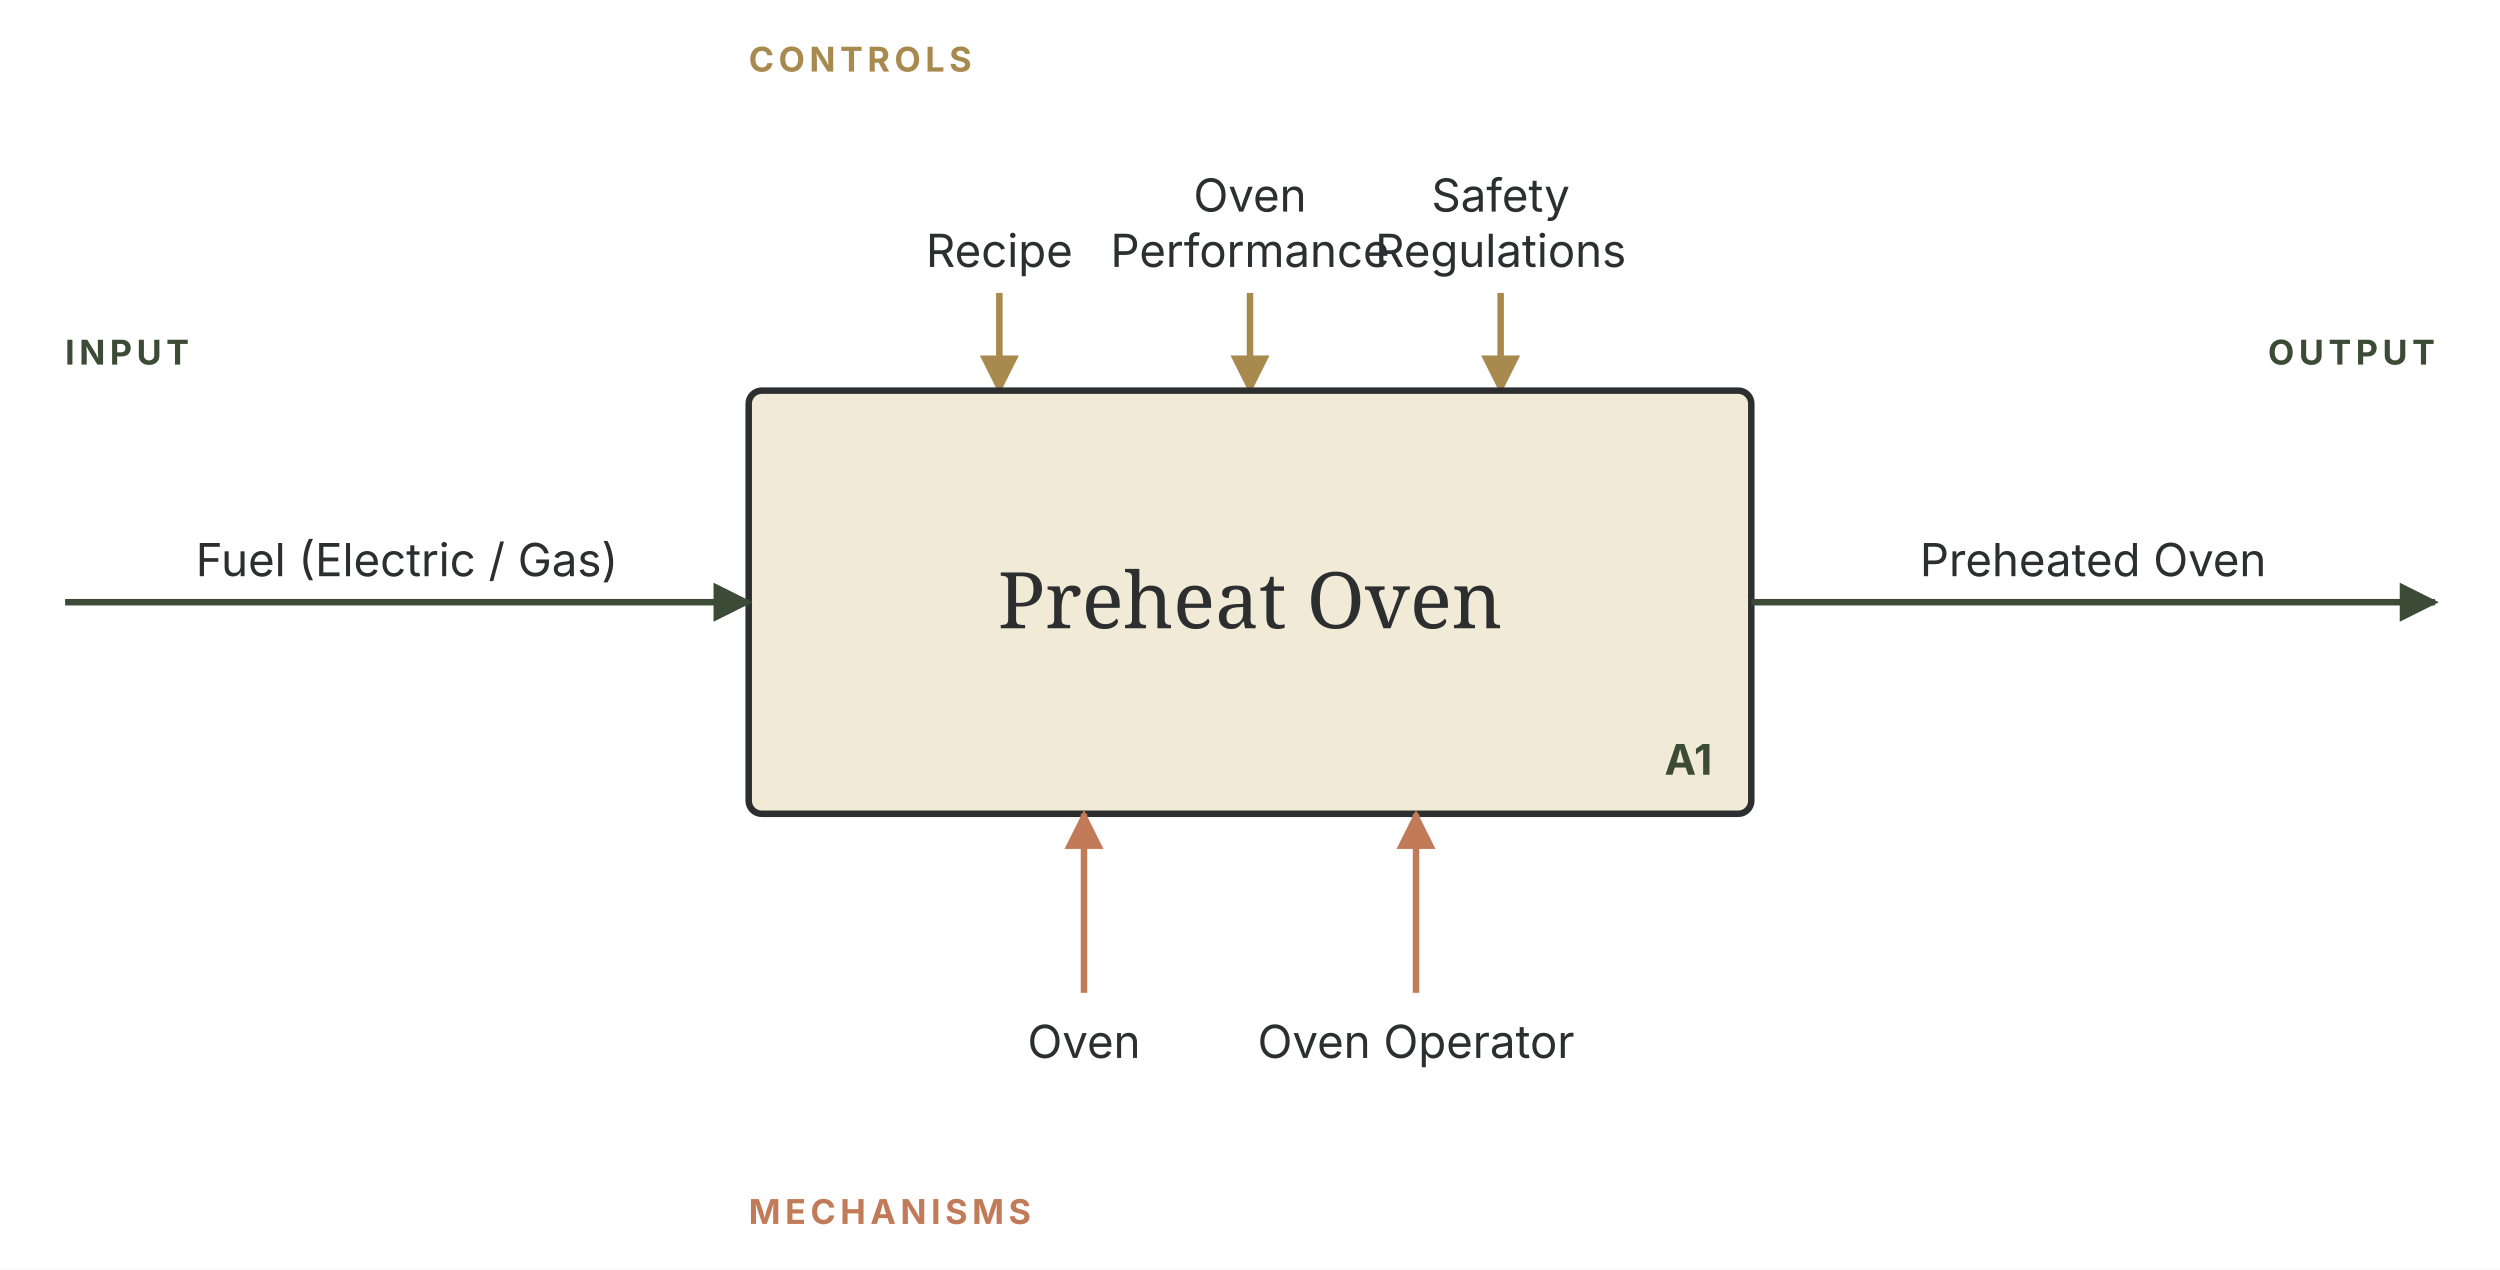
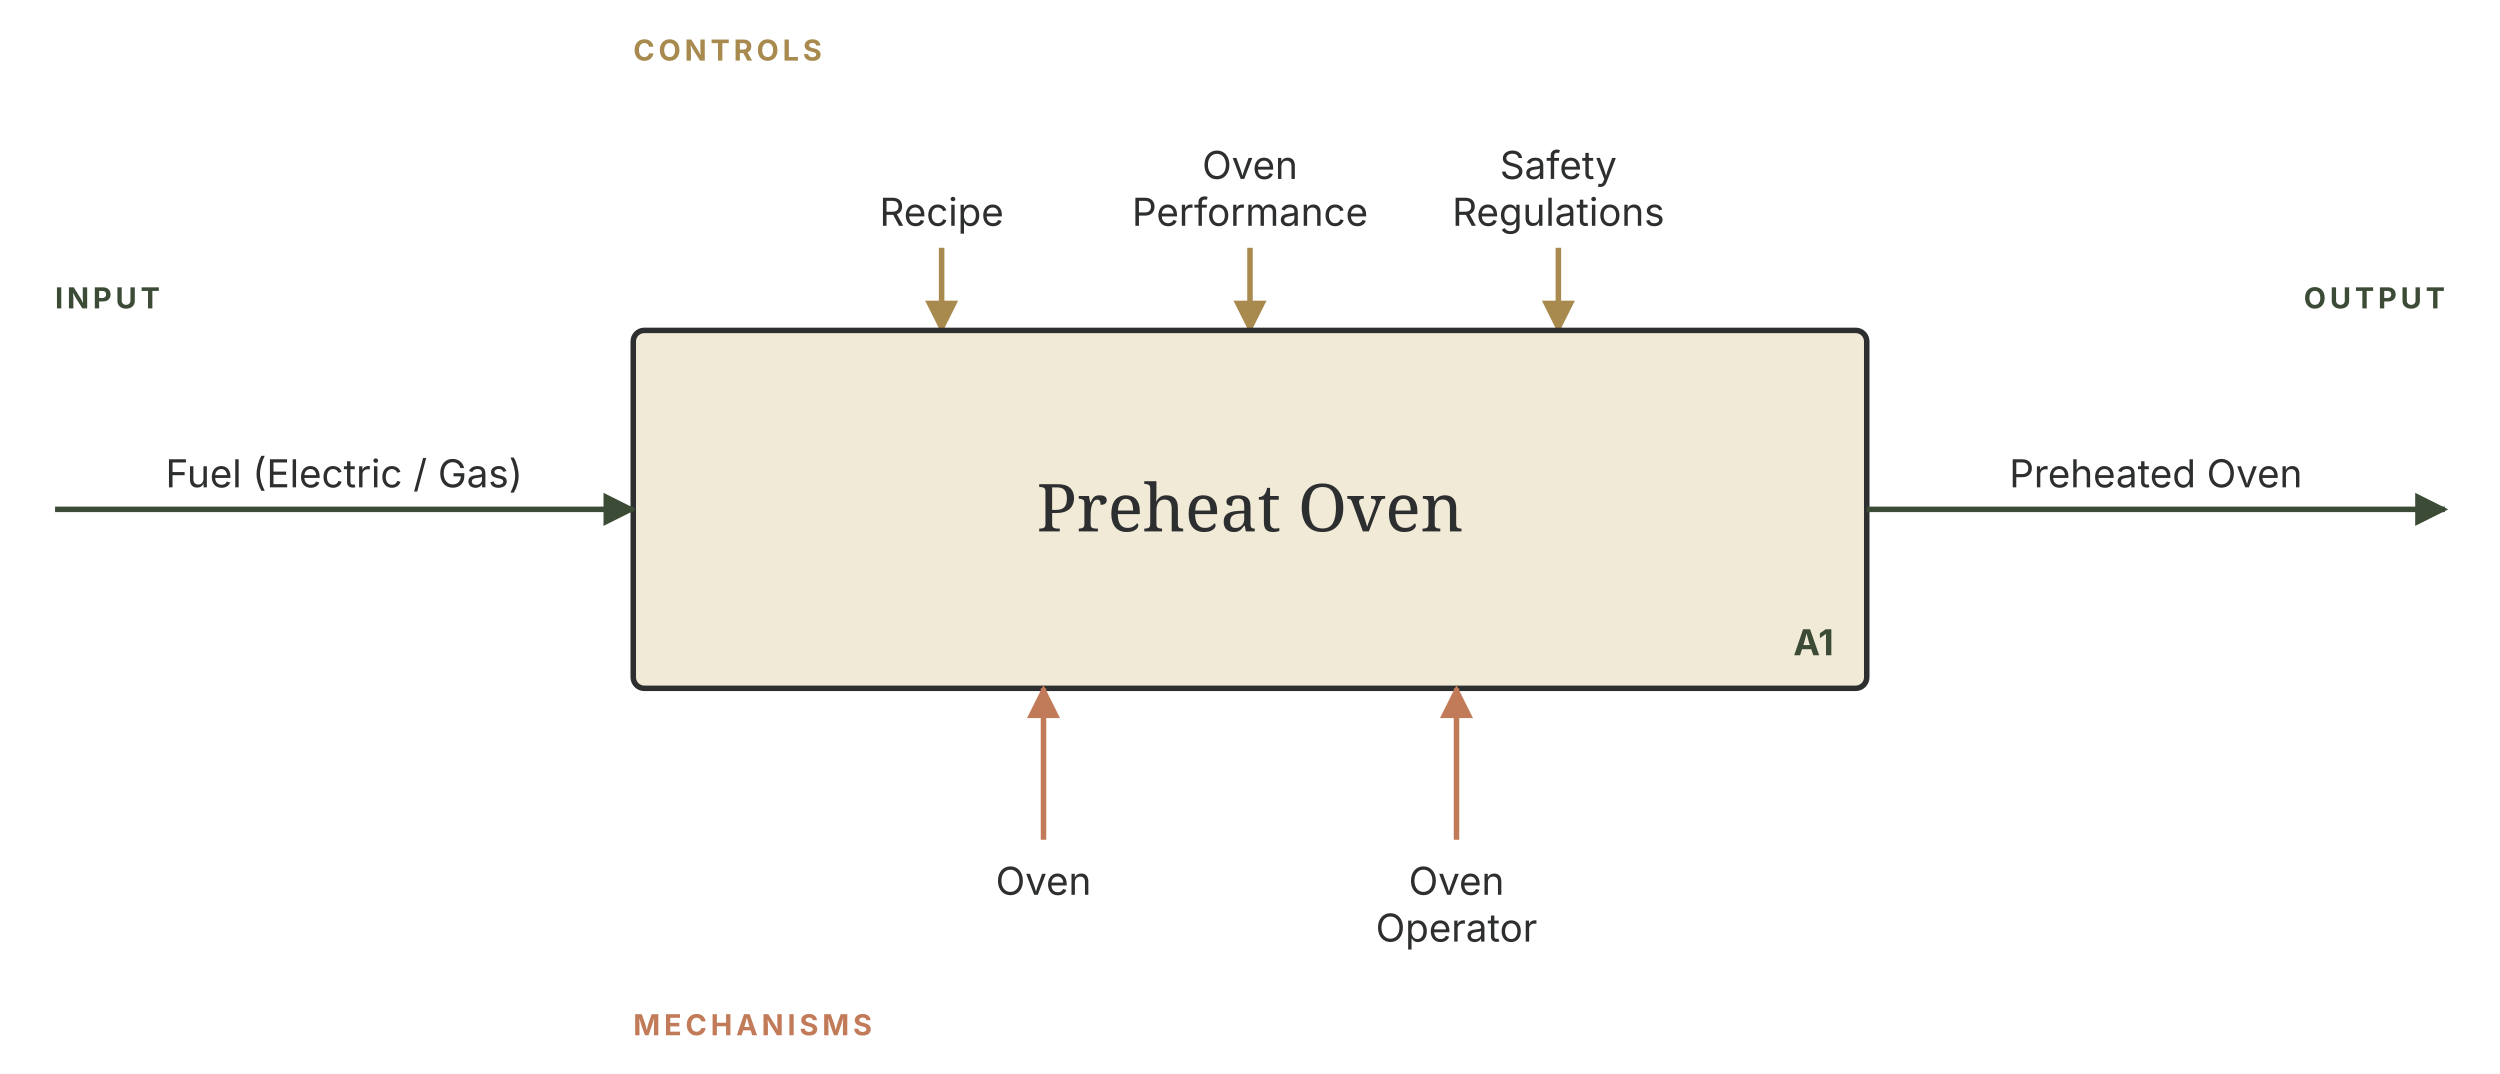
- <svg xmlns="http://www.w3.org/2000/svg" viewBox="0 0 768 390" role="img" aria-labelledby="t d">
+ <svg xmlns="http://www.w3.org/2000/svg" viewBox="0 0 908 390" role="img" aria-labelledby="t d">
  <defs>
    <marker id="aOl" viewBox="0 0 10 10" refX="9" refY="5" markerWidth="6" markerHeight="6" orient="auto-start-reverse">
      <path d="M0,0 L10,5 L0,10 z" fill="#3B4B35" />
    </marker>
    <marker id="aGo" viewBox="0 0 10 10" refX="9" refY="5" markerWidth="6" markerHeight="6" orient="auto-start-reverse">
      <path d="M0,0 L10,5 L0,10 z" fill="#A88A4F" />
    </marker>
    <marker id="aCl" viewBox="0 0 10 10" refX="9" refY="5" markerWidth="6" markerHeight="6" orient="auto-start-reverse">
      <path d="M0,0 L10,5 L0,10 z" fill="#C27B58" />
    </marker>
  </defs>
  <style>
    text { font-family: Inter, -apple-system, "Segoe UI", Roboto, sans-serif; fill: #2C2E2F; }
    .lbl { font-size: 14px; }
    .sm { font-size: 12.5px; }
    .cat { font-size: 10.5px; font-weight: 700; letter-spacing: 1.4px; }
    .name { font-family: "Instrument Serif", Georgia, serif; font-size: 24px; }
    .nm { font-family: "Instrument Serif", Georgia, serif; font-size: 19px; }
    .id { font-size: 13px; font-weight: 700; fill: #3B4B35; }
    .wt { fill: #FFFFFF; }
  </style>
-   <rect width="768" height="390" fill="#FFFFFF" />
+   <rect width="908" height="390" fill="#FFFFFF" />
  <text class="cat" x="230" y="22" style="fill:#A88A4F">CONTROLS</text>
-   <line x1="307" y1="90" x2="307" y2="120" stroke="#A88A4F" stroke-width="2" marker-end="url(#aGo)" />
-   <text class="lbl" x="307" y="82" text-anchor="middle">Recipe</text>
-   <line x1="384" y1="90" x2="384" y2="120" stroke="#A88A4F" stroke-width="2" marker-end="url(#aGo)" />
-   <text class="lbl" x="384" y="65" text-anchor="middle">Oven</text>
-   <text class="lbl" x="384" y="82" text-anchor="middle">Performance</text>
-   <line x1="461" y1="90" x2="461" y2="120" stroke="#A88A4F" stroke-width="2" marker-end="url(#aGo)" />
-   <text class="lbl" x="461" y="65" text-anchor="middle">Safety</text>
-   <text class="lbl" x="461" y="82" text-anchor="middle">Regulations</text>
-   <rect x="230" y="120" width="308" height="130" rx="4" fill="#F0EAD6" stroke="#2C2E2F" stroke-width="2" />
-   <text class="name" x="384" y="193" text-anchor="middle">Preheat Oven</text>
-   <text class="id" x="526" y="238" text-anchor="end">A1</text>
+   <line x1="342" y1="90" x2="342" y2="120" stroke="#A88A4F" stroke-width="2" marker-end="url(#aGo)" />
+   <text class="lbl" x="342" y="82" text-anchor="middle">Recipe</text>
+   <line x1="454" y1="90" x2="454" y2="120" stroke="#A88A4F" stroke-width="2" marker-end="url(#aGo)" />
+   <text class="lbl" x="454" y="65" text-anchor="middle">Oven</text>
+   <text class="lbl" x="454" y="82" text-anchor="middle">Performance</text>
+   <line x1="566" y1="90" x2="566" y2="120" stroke="#A88A4F" stroke-width="2" marker-end="url(#aGo)" />
+   <text class="lbl" x="566" y="65" text-anchor="middle">Safety</text>
+   <text class="lbl" x="566" y="82" text-anchor="middle">Regulations</text>
+   <rect x="230" y="120" width="448" height="130" rx="4" fill="#F0EAD6" stroke="#2C2E2F" stroke-width="2" />
+   <text class="name" x="454" y="193" text-anchor="middle">Preheat Oven</text>
+   <text class="id" x="666" y="238" text-anchor="end">A1</text>
  <text class="cat" x="20" y="112" style="fill:#3B4B35">INPUT</text>
  <line x1="20" y1="185" x2="230" y2="185" stroke="#3B4B35" stroke-width="2" marker-end="url(#aOl)" />
  <text class="lbl" x="125" y="177" text-anchor="middle">Fuel (Electric / Gas)</text>
-   <text class="cat" x="748" y="112" text-anchor="end" style="fill:#3B4B35">OUTPUT</text>
-   <line x1="538" y1="185" x2="748" y2="185" stroke="#3B4B35" stroke-width="2" marker-end="url(#aOl)" />
-   <text class="lbl" x="643" y="177" text-anchor="middle">Preheated Oven</text>
-   <line x1="333" y1="305" x2="333" y2="250" stroke="#C27B58" stroke-width="2" marker-end="url(#aCl)" />
-   <text class="lbl" x="333" y="325" text-anchor="middle">Oven</text>
-   <line x1="435" y1="305" x2="435" y2="250" stroke="#C27B58" stroke-width="2" marker-end="url(#aCl)" />
-   <text class="lbl" x="435" y="325" text-anchor="middle">Oven Operator</text>
+   <text class="cat" x="888" y="112" text-anchor="end" style="fill:#3B4B35">OUTPUT</text>
+   <line x1="678" y1="185" x2="888" y2="185" stroke="#3B4B35" stroke-width="2" marker-end="url(#aOl)" />
+   <text class="lbl" x="783" y="177" text-anchor="middle">Preheated Oven</text>
+   <line x1="379" y1="305" x2="379" y2="250" stroke="#C27B58" stroke-width="2" marker-end="url(#aCl)" />
+   <text class="lbl" x="379" y="325" text-anchor="middle">Oven</text>
+   <line x1="529" y1="305" x2="529" y2="250" stroke="#C27B58" stroke-width="2" marker-end="url(#aCl)" />
+   <text class="lbl" x="529" y="325" text-anchor="middle">Oven</text>
+   <text class="lbl" x="529" y="342" text-anchor="middle">Operator</text>
  <text class="cat" x="230" y="376" style="fill:#C27B58">MECHANISMS</text>
</svg>
